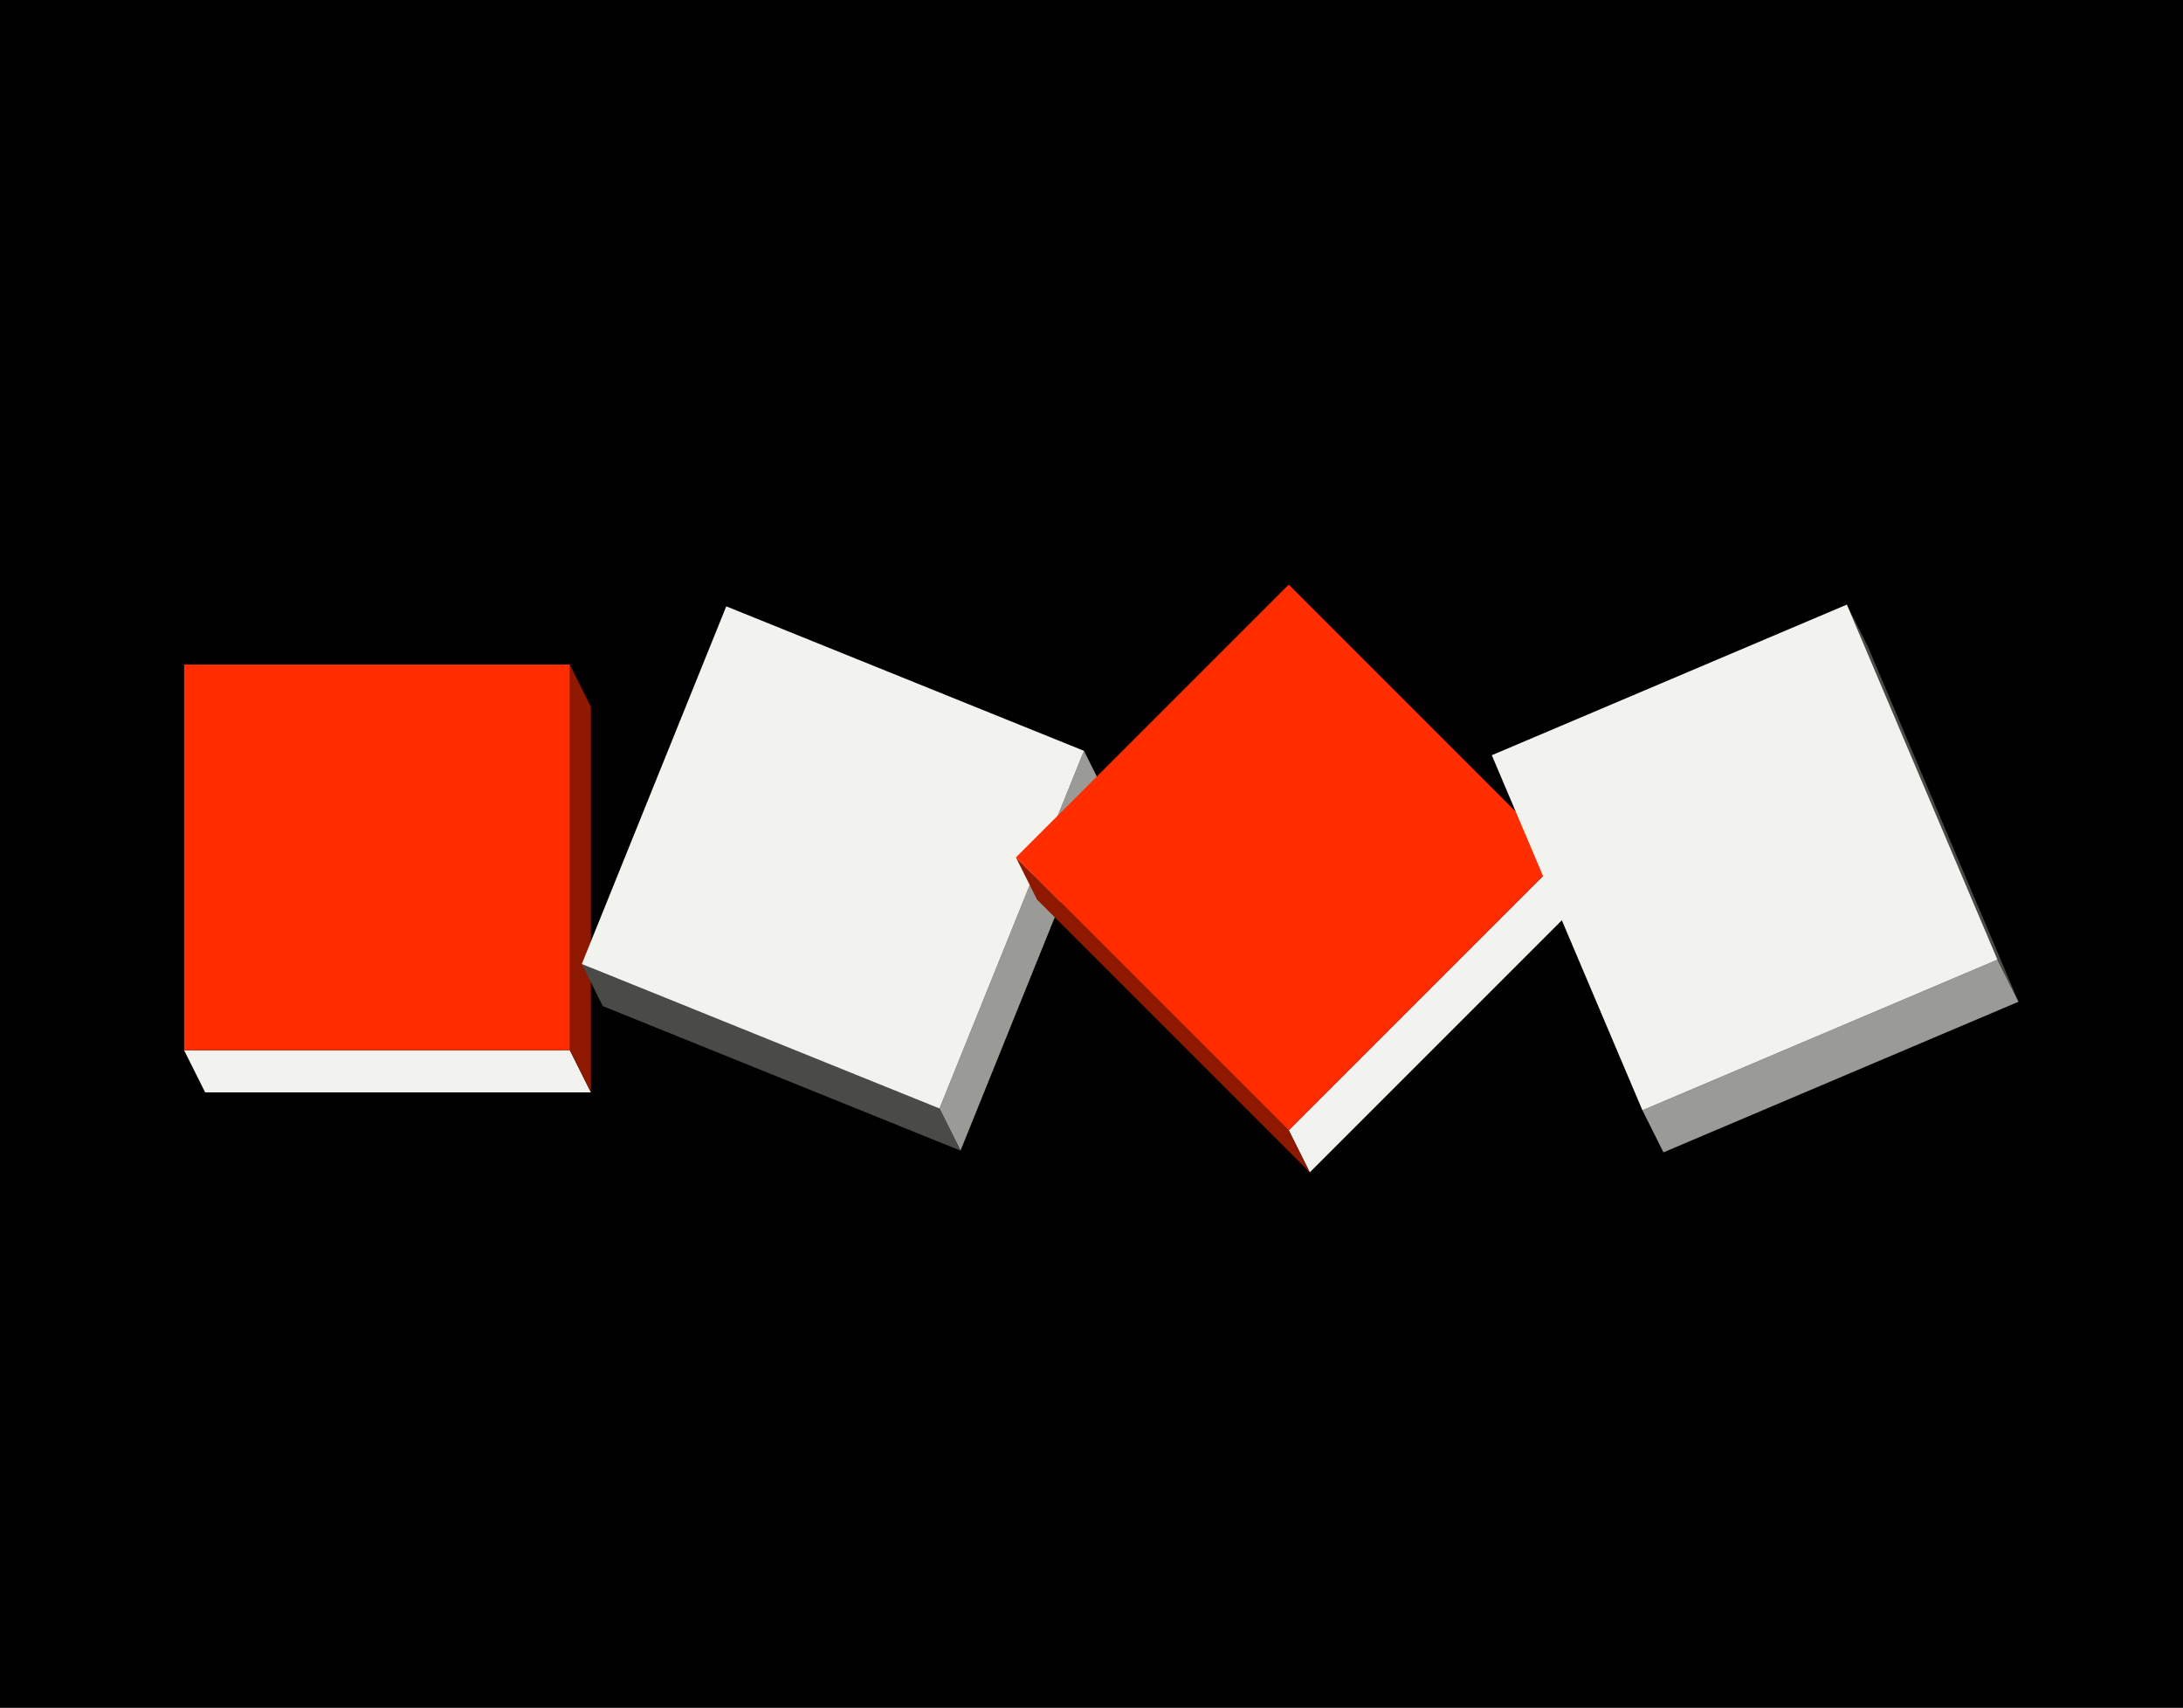
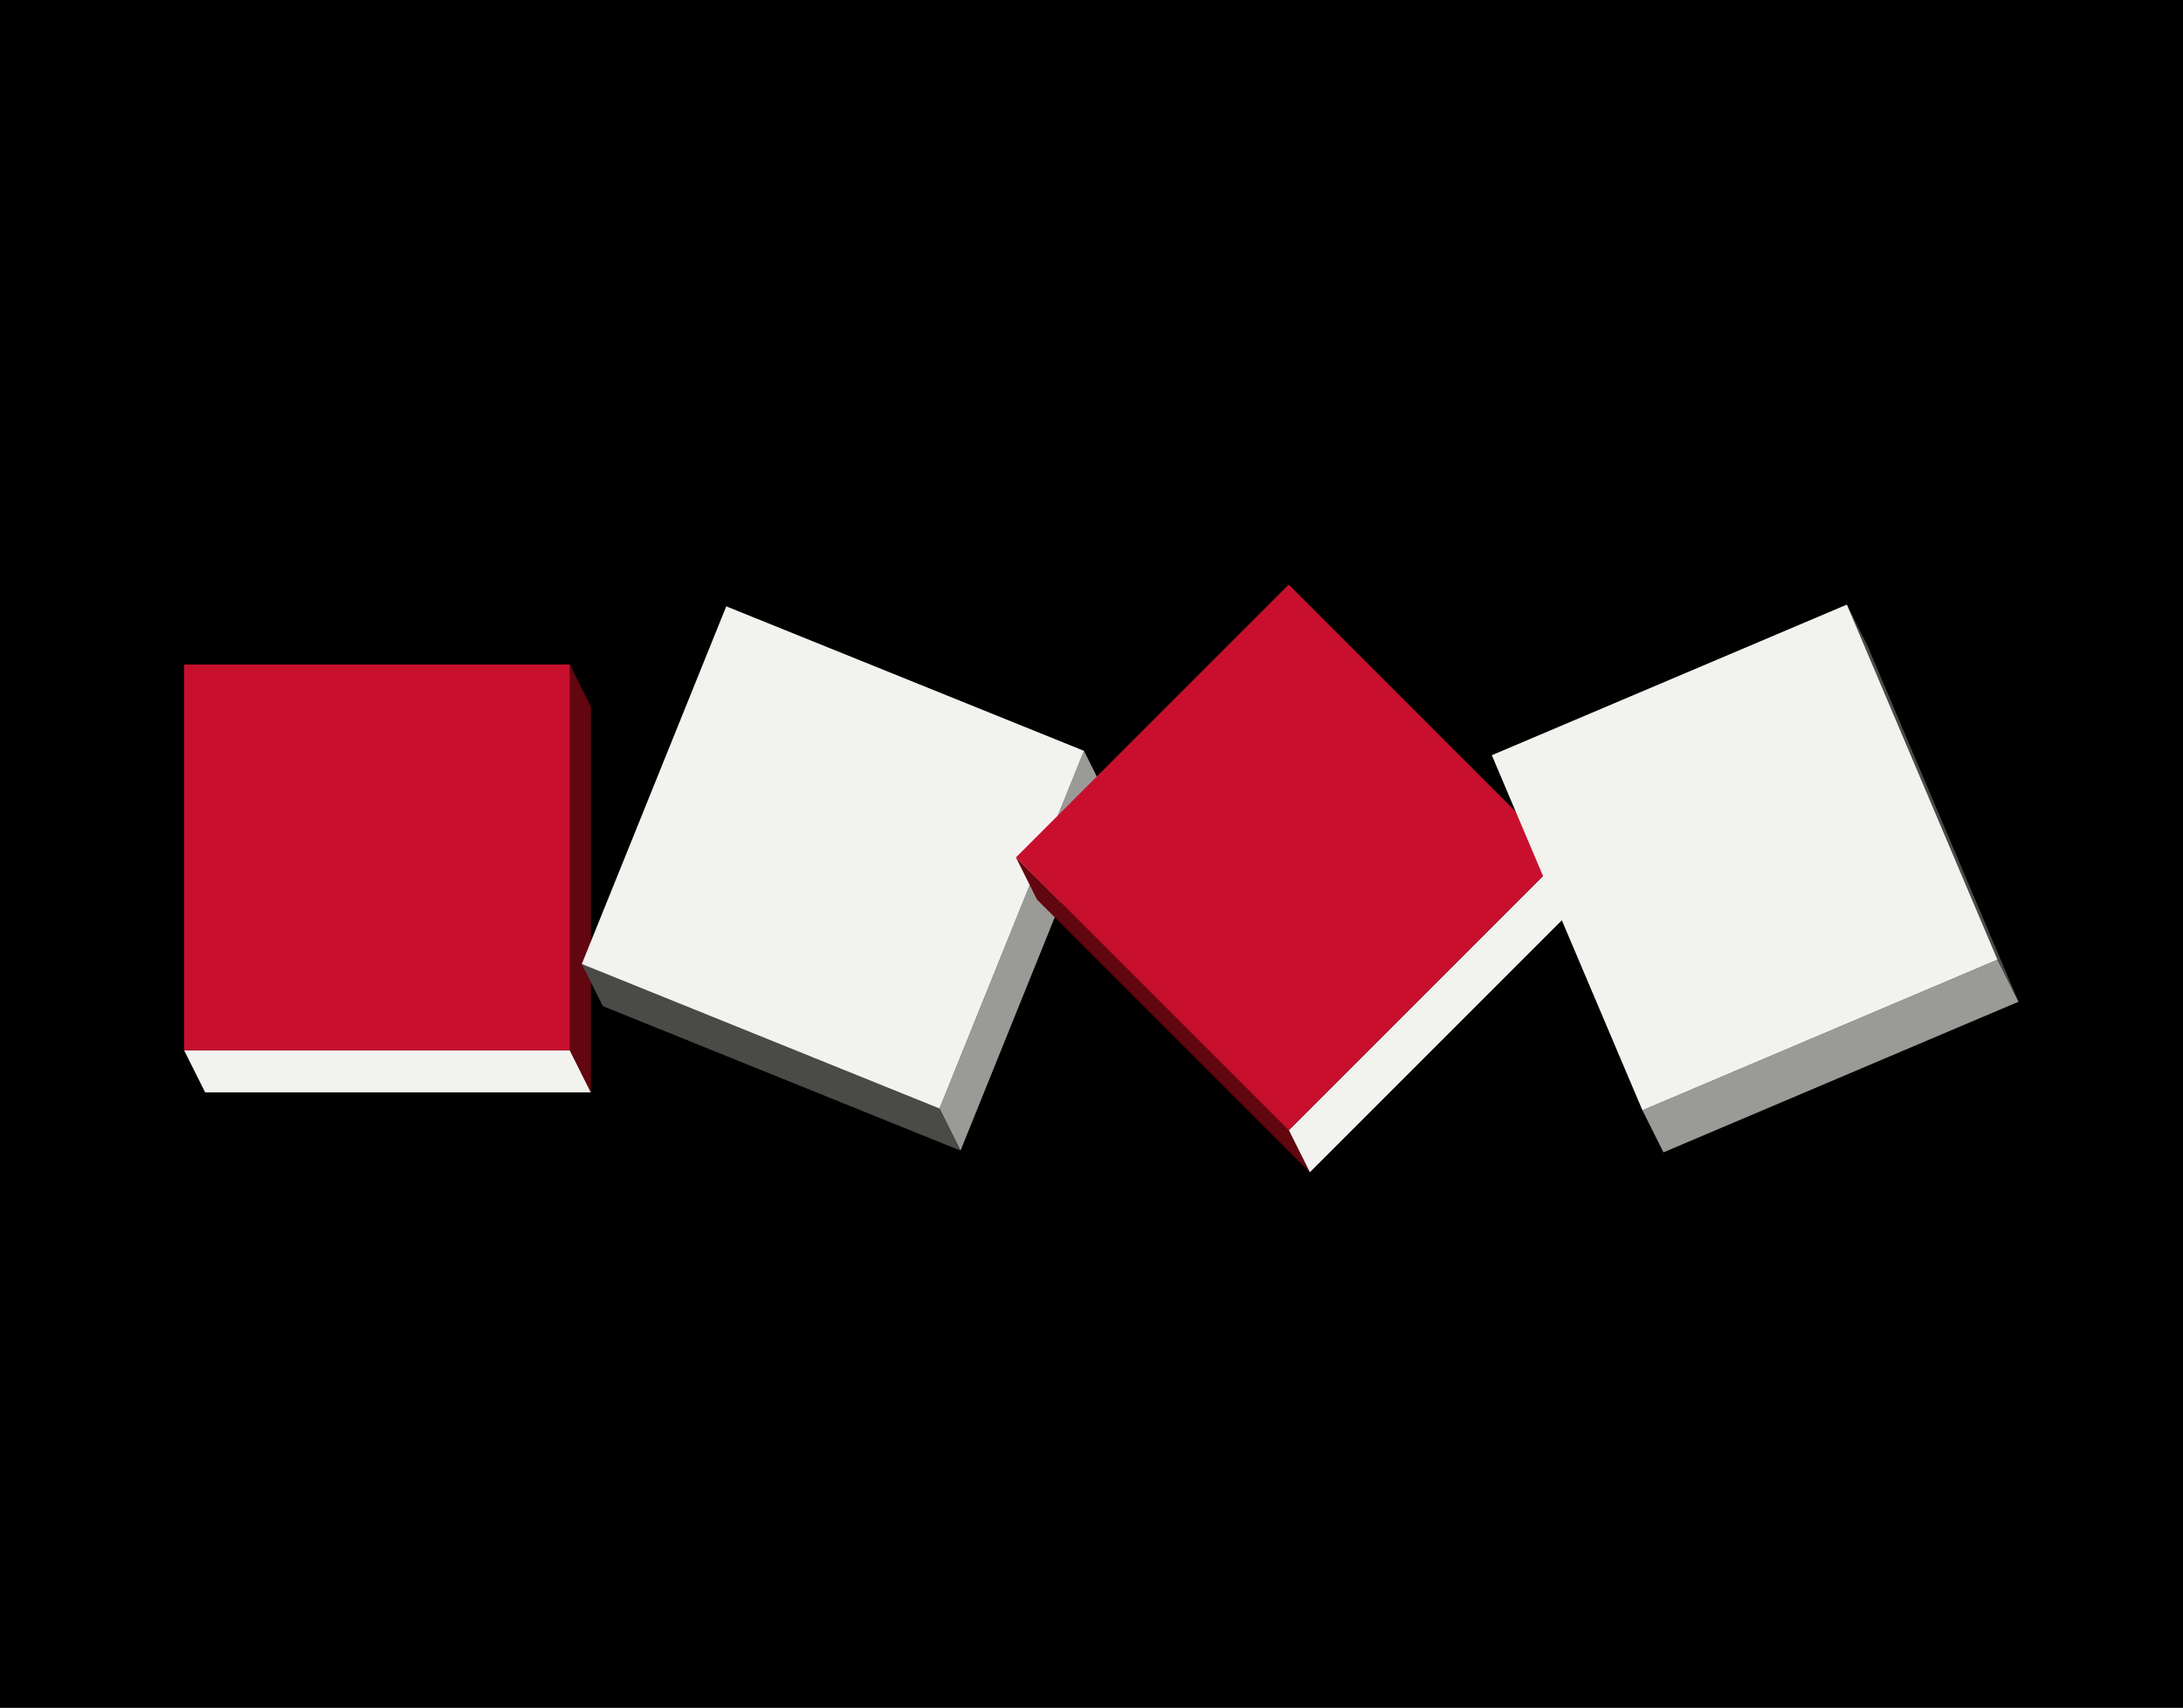
<svg xmlns="http://www.w3.org/2000/svg" width="1245" height="974" viewBox="165 31 1245 974">
  <defs>
    <linearGradient id="g" x1="0" y1="0" x2="1" y2="1">
      <stop offset="0" stop-color="#f2f2ef" />
      <stop offset="1" stop-color="#9a9a96" />
    </linearGradient>
  </defs>
  <rect id="background" x="165" y="31" width="1245" height="974" fill="#000000" />
  <g id="slab-0">
    <polygon id="slab-0-side-0" points="490.0,630.0 270.0,630.0 282.0,654.0 502.0,654.0" fill="#f2f2ef" />
-     <polygon id="slab-0-side-1" points="490.0,410.0 490.0,630.0 502.0,654.0 502.0,434.0" fill="#8f1900" />
-     <polygon id="slab-0-face" points="270.0,410.0 490.0,410.0 490.0,630.0 270.0,630.0" fill="#ff2d00" />
+     <polygon id="slab-0-side-1" points="490.0,410.0 490.0,630.0 502.0,654.0 502.0,434.0" fill="#62060f" />
+     <polygon id="slab-0-face" points="270.0,410.0 490.0,410.0 490.0,630.0 270.0,630.0" fill="#c8102e" />
  </g>
  <g id="slab-1">
    <polygon id="slab-1-side-0" points="783.2,459.2 700.8,663.2 712.8,687.2 795.2,483.2" fill="#9a9a96" />
    <polygon id="slab-1-side-1" points="700.8,663.2 496.8,580.8 508.8,604.8 712.8,687.2" fill="#4a4a47" />
    <polygon id="slab-1-face" points="579.2,376.8 783.2,459.2 700.8,663.2 496.8,580.8" fill="#f2f2ef" />
  </g>
  <g id="slab-2">
    <polygon id="slab-2-side-0" points="1055.6,520.0 900.0,675.6 912.0,699.6 1067.6,544.0" fill="#f2f2ef" />
-     <polygon id="slab-2-side-1" points="900.0,675.6 744.4,520.0 756.4,544.0 912.0,699.6" fill="#8f1900" />
-     <polygon id="slab-2-face" points="900.0,364.4 1055.6,520.0 900.0,675.6 744.4,520.0" fill="#ff2d00" />
+     <polygon id="slab-2-side-1" points="900.0,675.6 744.4,520.0 756.4,544.0 912.0,699.6" fill="#62060f" />
+     <polygon id="slab-2-face" points="900.0,364.4 1055.6,520.0 900.0,675.6 744.4,520.0" fill="#c8102e" />
  </g>
  <g id="slab-3">
    <polygon id="slab-3-side-0" points="1304.2,578.3 1101.7,664.2 1113.7,688.2 1316.2,602.3" fill="#9a9a96" />
    <polygon id="slab-3-side-1" points="1218.3,375.8 1304.2,578.3 1316.2,602.3 1230.3,399.8" fill="#4a4a47" />
    <polygon id="slab-3-face" points="1218.3,375.8 1304.2,578.3 1101.7,664.2 1015.8,461.7" fill="#f2f2ef" />
  </g>
</svg>
